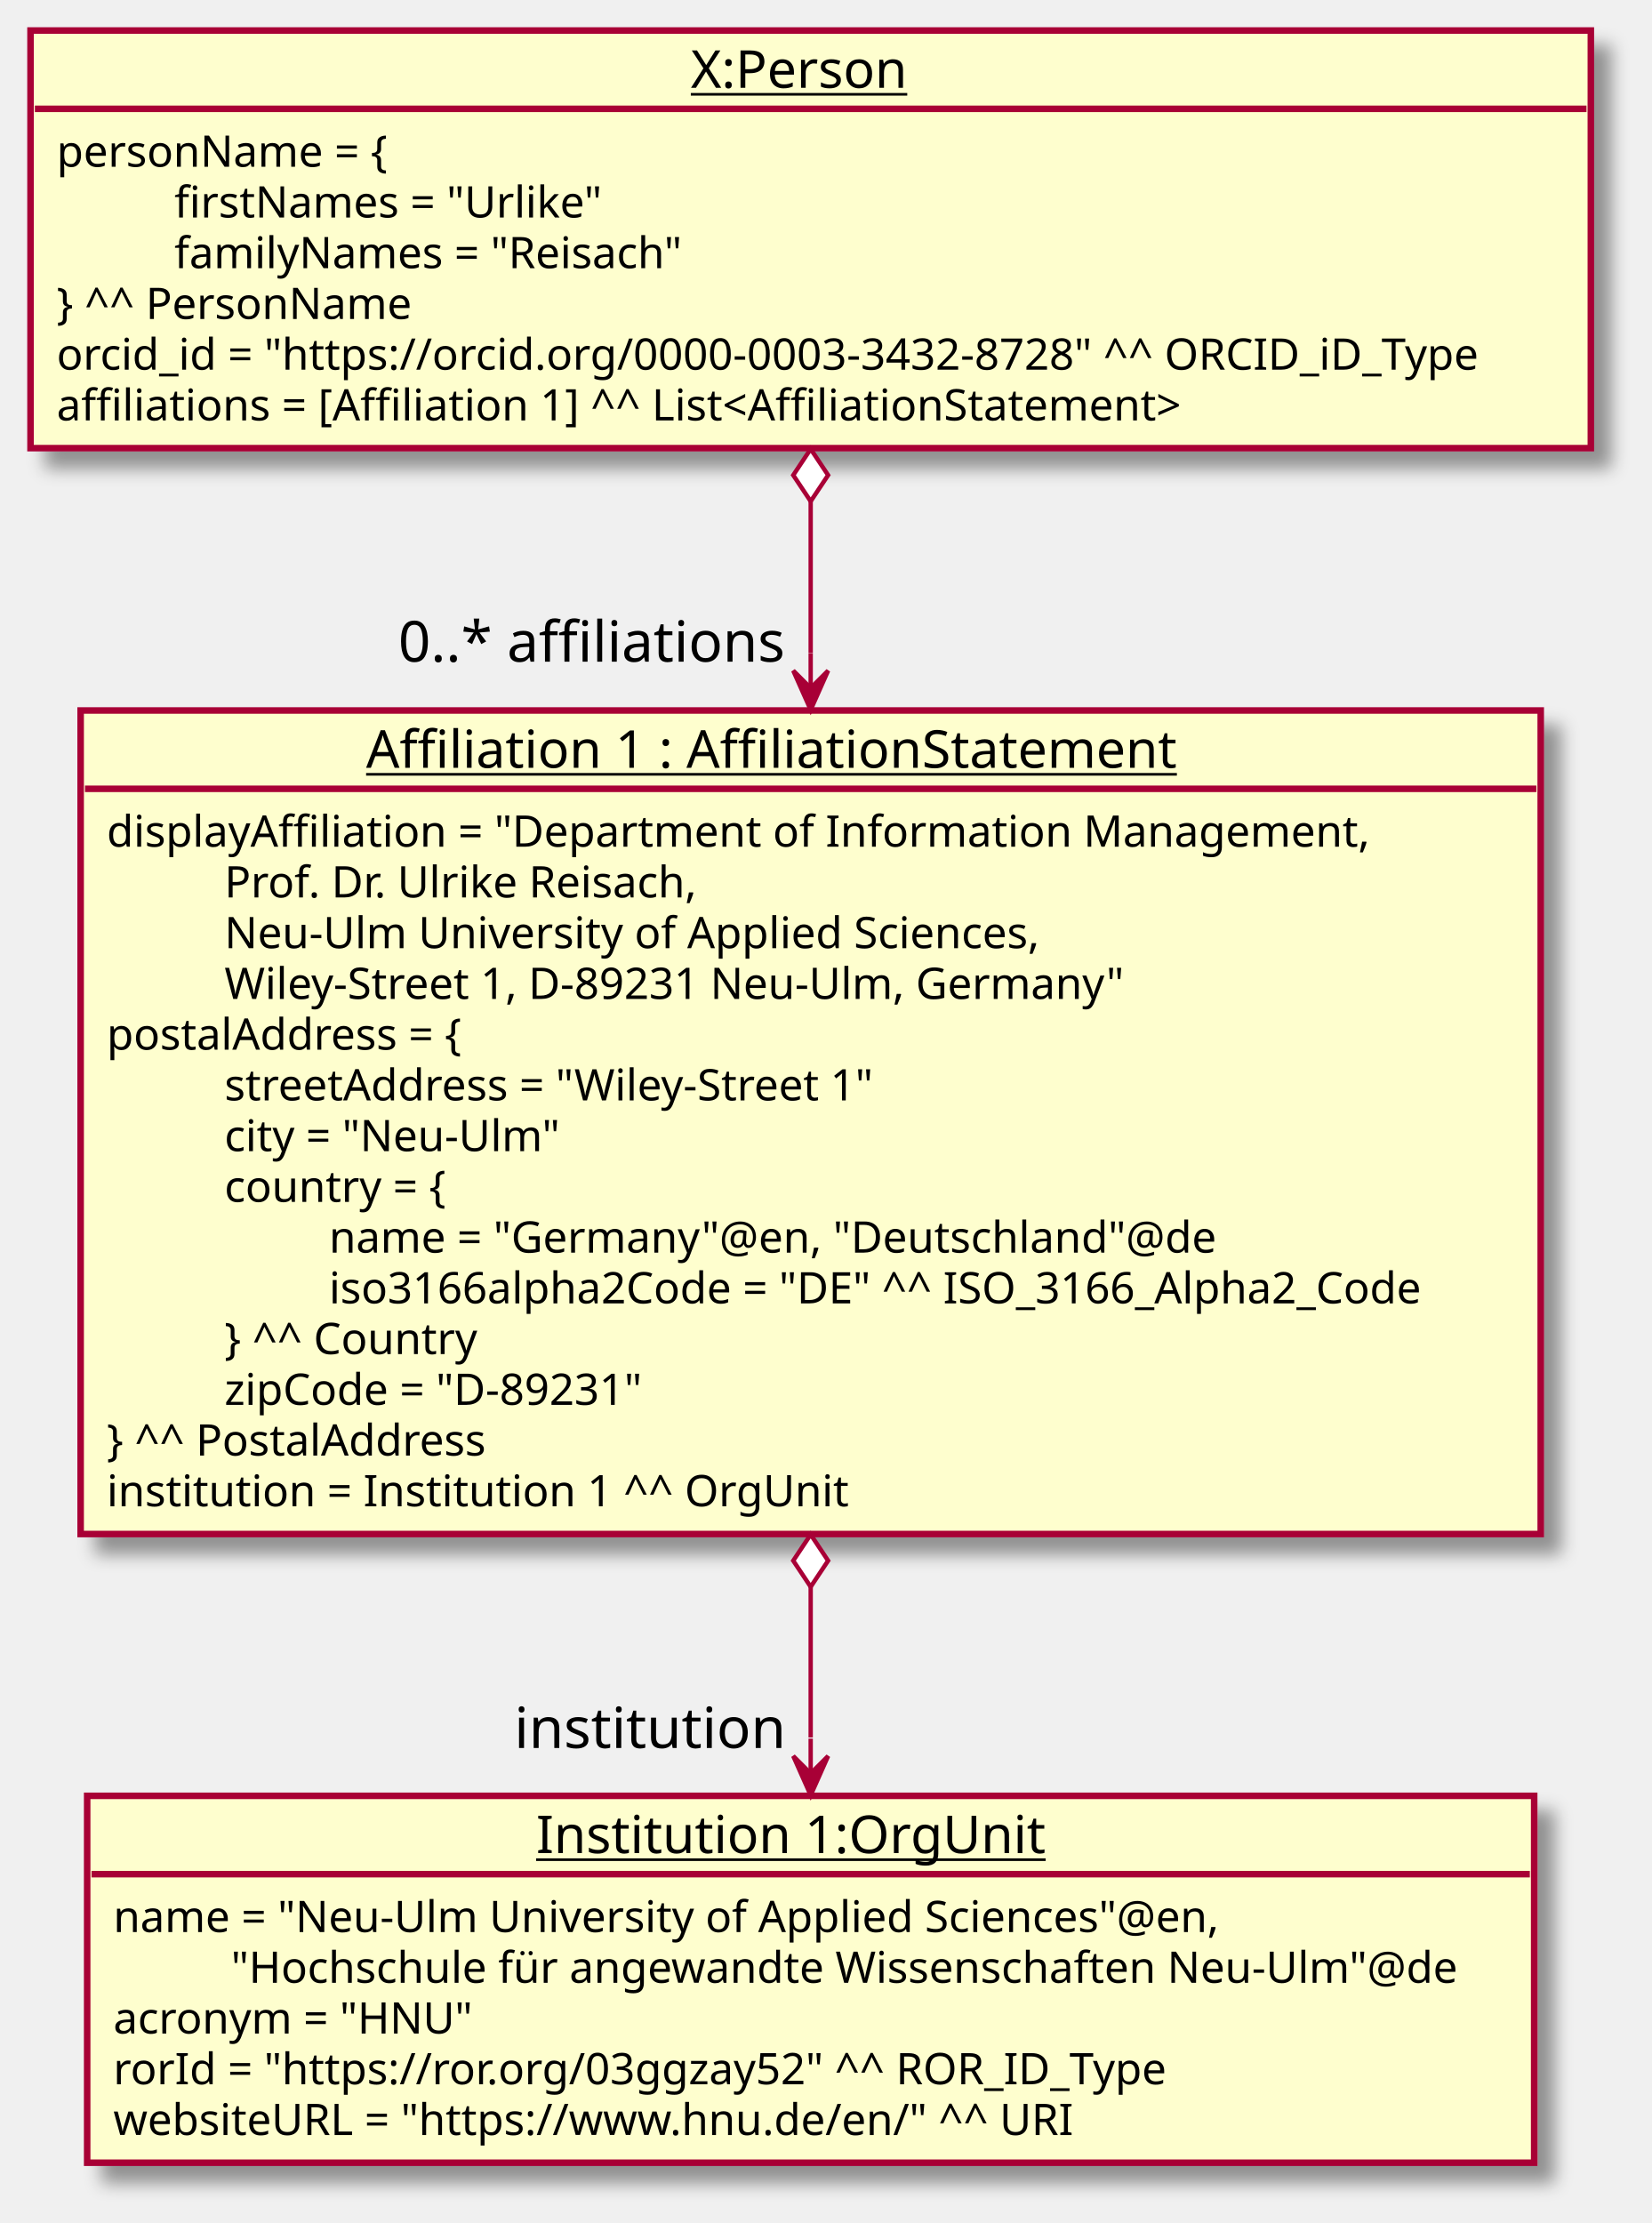
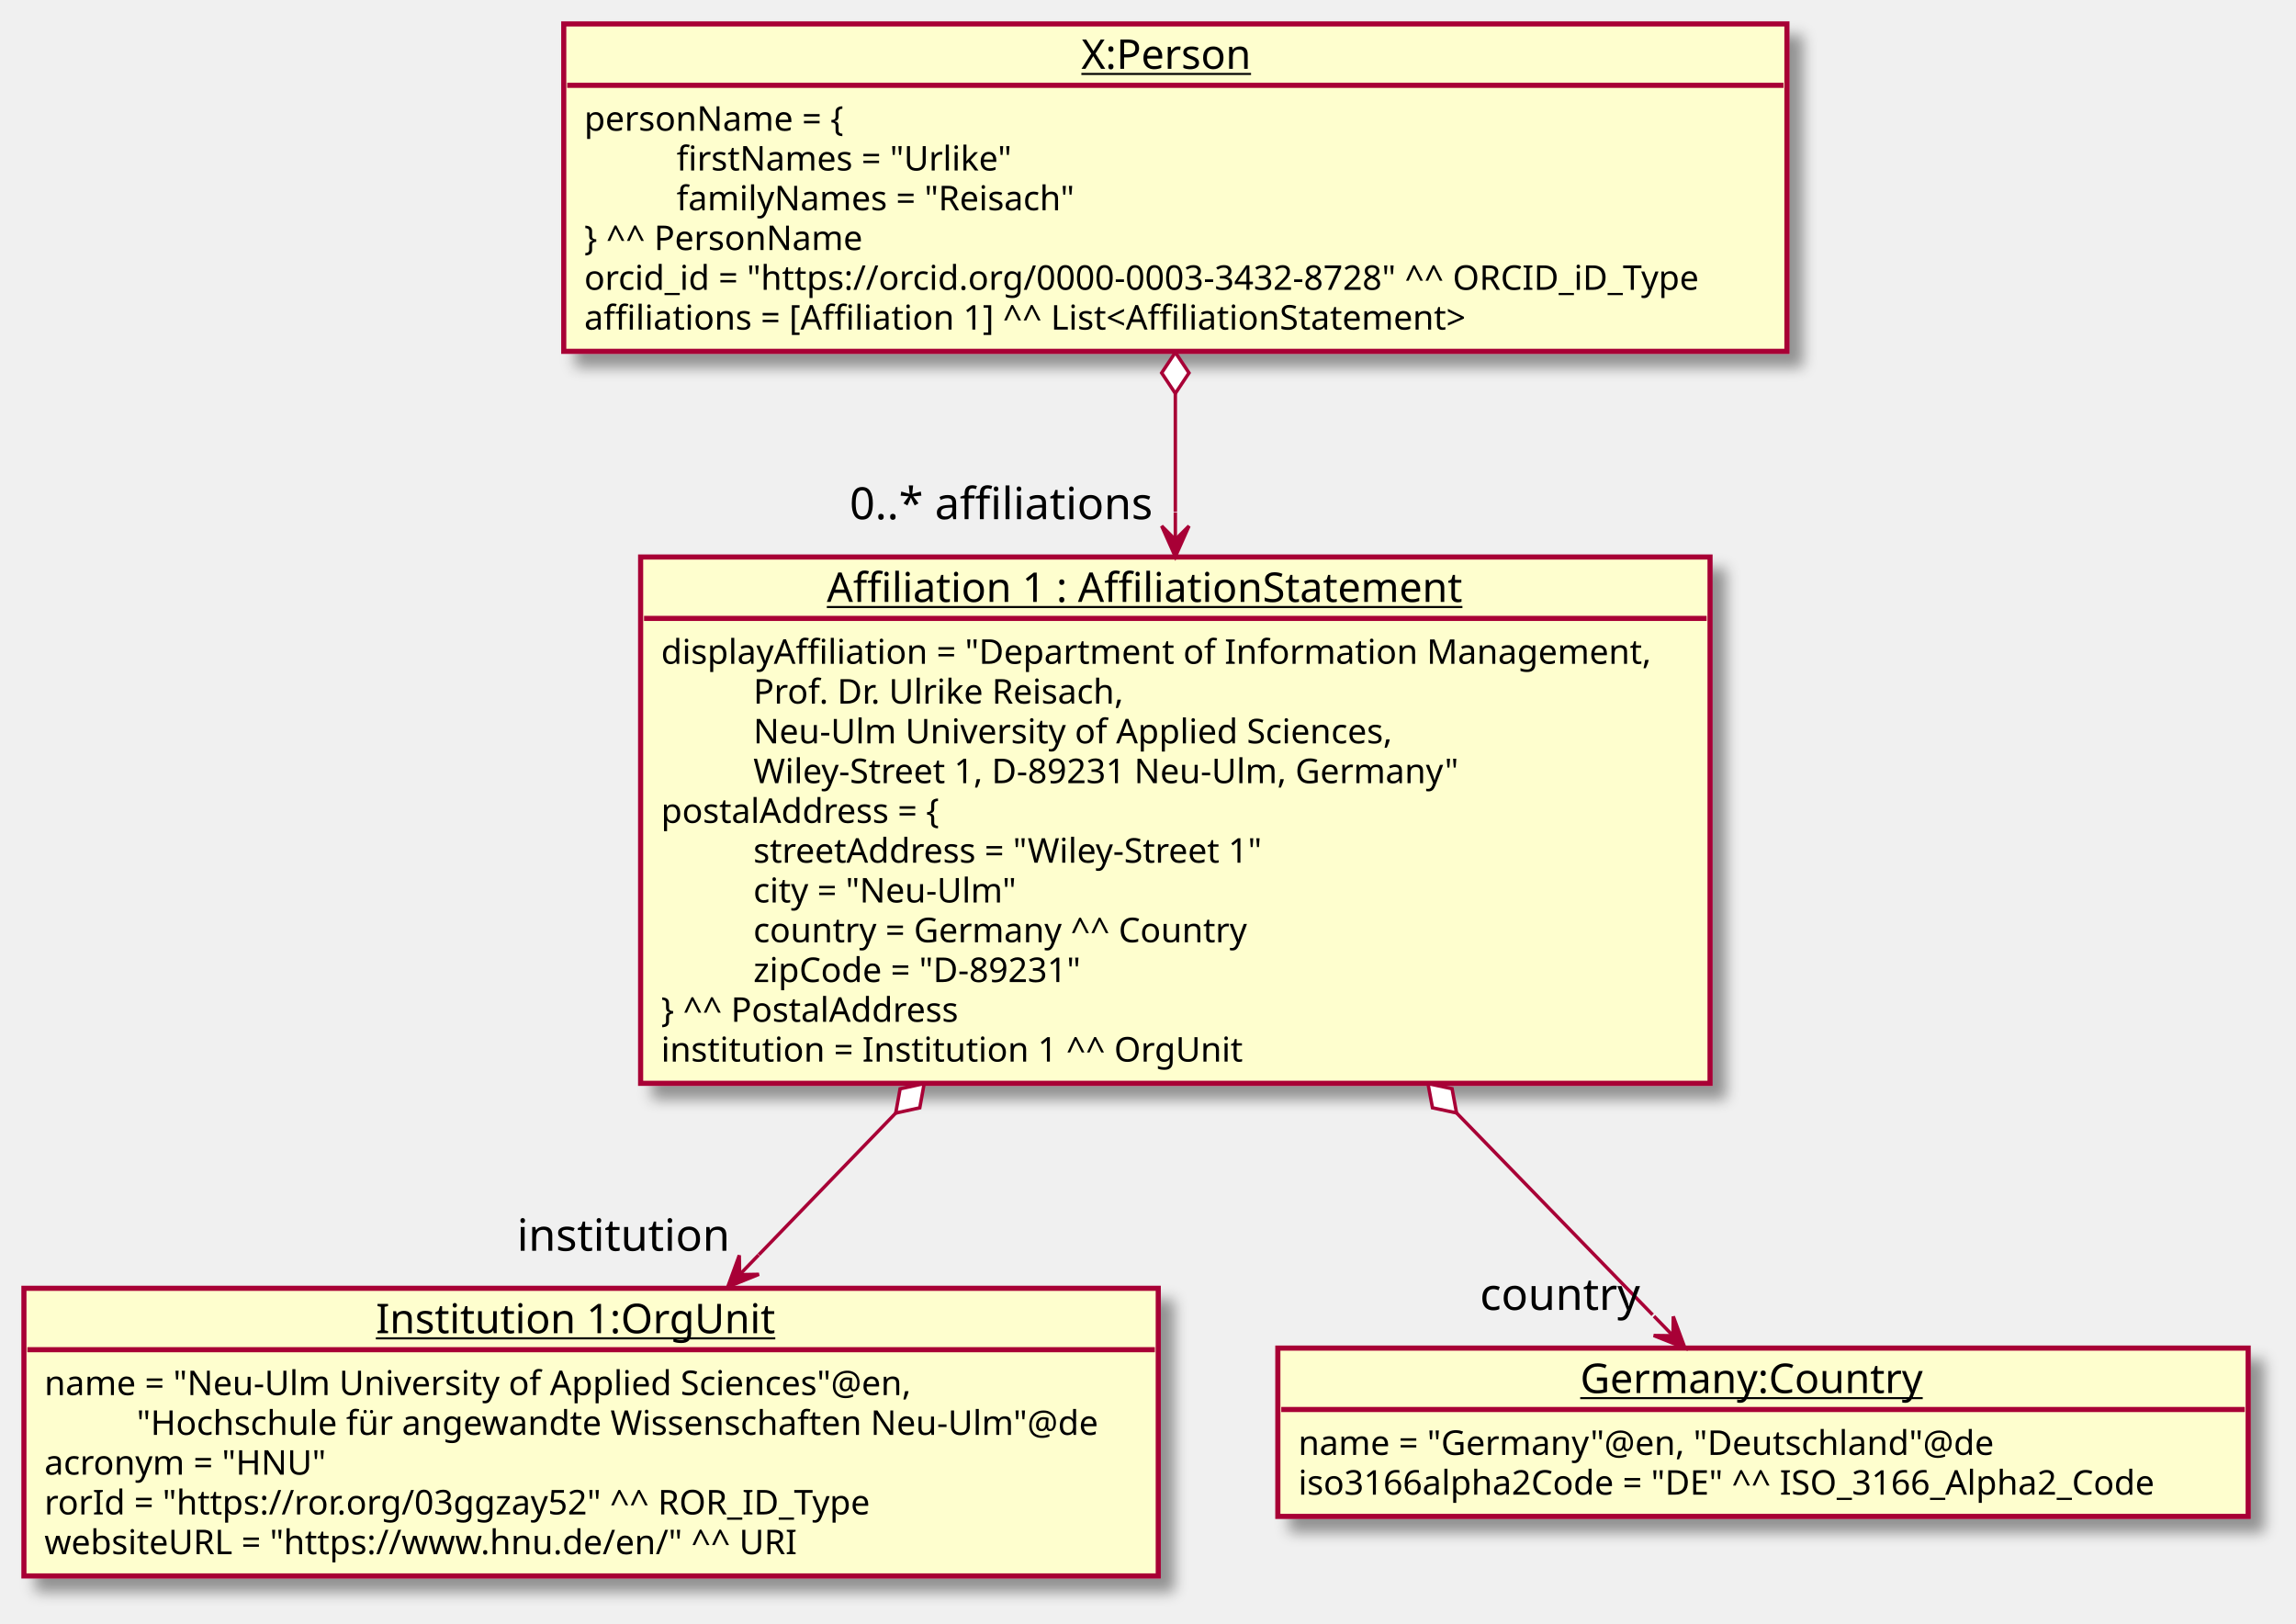
- <svg xmlns="http://www.w3.org/2000/svg" contentScriptType="application/ecmascript" contentStyleType="text/css" height="510px" preserveAspectRatio="none" style="width:379px;height:510px;background:#FFFFFF;" version="1.1" viewBox="0 0 379 510" width="379px" zoomAndPan="magnify">
+ <svg xmlns="http://www.w3.org/2000/svg" contentScriptType="application/ecmascript" contentStyleType="text/css" height="475px" preserveAspectRatio="none" style="width:672px;height:475px;background:#FFFFFF;" version="1.1" viewBox="0 0 672 475" width="672px" zoomAndPan="magnify">
  <defs>
-     <filter height="300%" id="fdzw3ub09g2nb" width="300%" x="-1" y="-1">
+     <filter height="300%" id="f1cqbmp23tecm4" width="300%" x="-1" y="-1">
      <feGaussianBlur result="blurOut" stdDeviation="2.0" />
      <feColorMatrix in="blurOut" result="blurOut2" type="matrix" values="0 0 0 0 0 0 0 0 0 0 0 0 0 0 0 0 0 0 .4 0" />
      <feOffset dx="4.0" dy="4.0" in="blurOut2" result="blurOut3" />
      <feBlend in="SourceGraphic" in2="blurOut3" mode="normal" />
    </filter>
  </defs>
  <g>
-     <rect fill="#FEFECE" filter="url(#fdzw3ub09g2nb)" height="95.812" style="stroke:#A80036;stroke-width:1.5;" width="358" x="7" y="7" />
-     <text fill="#000000" font-family="sans-serif" font-size="12" lengthAdjust="spacing" text-decoration="underline" textLength="55" x="158.5" y="20.139">X:Person</text>
-     <line style="stroke:#A80036;stroke-width:1.5;" x1="8" x2="364" y1="24.969" y2="24.969" />
-     <text fill="#000000" font-family="sans-serif" font-size="10" lengthAdjust="spacing" textLength="83" x="13" y="38.251">personName = {</text>
-     <text fill="#000000" font-family="sans-serif" font-size="10" lengthAdjust="spacing" textLength="105" x="40" y="49.892">firstNames = "Urlike"</text>
-     <text fill="#000000" font-family="sans-serif" font-size="10" lengthAdjust="spacing" textLength="126" x="40" y="61.532">familyNames = "Reisach"</text>
-     <text fill="#000000" font-family="sans-serif" font-size="10" lengthAdjust="spacing" textLength="92" x="13" y="73.173">} ^^ PersonName</text>
-     <text fill="#000000" font-family="sans-serif" font-size="10" lengthAdjust="spacing" textLength="346" x="13" y="84.814">orcid_id = "https://orcid.org/0000-0003-3432-8728" ^^ ORCID_iD_Type</text>
-     <text fill="#000000" font-family="sans-serif" font-size="10" lengthAdjust="spacing" textLength="278" x="13" y="96.454">affiliations = [Affiliation 1] ^^ List&lt;AffiliationStatement&gt;</text>
-     <rect fill="#FEFECE" filter="url(#fdzw3ub09g2nb)" height="84.172" style="stroke:#A80036;stroke-width:1.5;" width="332" x="20" y="412" />
-     <text fill="#000000" font-family="sans-serif" font-size="12" lengthAdjust="spacing" text-decoration="underline" textLength="126" x="123" y="425.139">Institution 1:OrgUnit</text>
-     <line style="stroke:#A80036;stroke-width:1.5;" x1="21" x2="351" y1="429.969" y2="429.969" />
-     <text fill="#000000" font-family="sans-serif" font-size="10" lengthAdjust="spacing" textLength="270" x="26" y="443.251">name = "Neu-Ulm University of Applied Sciences"@en,</text>
-     <text fill="#000000" font-family="sans-serif" font-size="10" lengthAdjust="spacing" textLength="293" x="53" y="454.892">"Hochschule für angewandte Wissenschaften Neu-Ulm"@de</text>
-     <text fill="#000000" font-family="sans-serif" font-size="10" lengthAdjust="spacing" textLength="91" x="26" y="466.532">acronym = "HNU"</text>
-     <text fill="#000000" font-family="sans-serif" font-size="10" lengthAdjust="spacing" textLength="258" x="26" y="478.173">rorId = "https://ror.org/03ggzay52" ^^ ROR_ID_Type</text>
-     <text fill="#000000" font-family="sans-serif" font-size="10" lengthAdjust="spacing" textLength="234" x="26" y="489.813">websiteURL = "https://www.hnu.de/en/" ^^ URI</text>
-     <rect fill="#FEFECE" filter="url(#fdzw3ub09g2nb)" height="188.938" style="stroke:#A80036;stroke-width:1.5;" width="335" x="18.5" y="163" />
-     <text fill="#000000" font-family="sans-serif" font-size="12" lengthAdjust="spacing" text-decoration="underline" textLength="204" x="84" y="176.139">Affiliation 1 : AffiliationStatement</text>
-     <line style="stroke:#A80036;stroke-width:1.5;" x1="19.5" x2="352.5" y1="180.969" y2="180.969" />
-     <text fill="#000000" font-family="sans-serif" font-size="10" lengthAdjust="spacing" textLength="301" x="24.5" y="194.251">displayAffiliation = "Department of Information Management,</text>
-     <text fill="#000000" font-family="sans-serif" font-size="10" lengthAdjust="spacing" textLength="115" x="51.5" y="205.892">Prof. Dr. Ulrike Reisach,</text>
-     <text fill="#000000" font-family="sans-serif" font-size="10" lengthAdjust="spacing" textLength="195" x="51.5" y="217.532">Neu-Ulm University of Applied Sciences,</text>
-     <text fill="#000000" font-family="sans-serif" font-size="10" lengthAdjust="spacing" textLength="221" x="51.5" y="229.173">Wiley-Street 1, D-89231 Neu-Ulm, Germany"</text>
-     <text fill="#000000" font-family="sans-serif" font-size="10" lengthAdjust="spacing" textLength="88" x="24.5" y="240.814">postalAddress = {</text>
-     <text fill="#000000" font-family="sans-serif" font-size="10" lengthAdjust="spacing" textLength="161" x="51.5" y="252.454">streetAddress = "Wiley-Street 1"</text>
-     <text fill="#000000" font-family="sans-serif" font-size="10" lengthAdjust="spacing" textLength="85" x="51.5" y="264.095">city = "Neu-Ulm"</text>
-     <text fill="#000000" font-family="sans-serif" font-size="10" lengthAdjust="spacing" textLength="57" x="51.5" y="275.735">country = {</text>
-     <text fill="#000000" font-family="sans-serif" font-size="10" lengthAdjust="spacing" textLength="220" x="75.5" y="287.376">name = "Germany"@en, "Deutschland"@de</text>
-     <text fill="#000000" font-family="sans-serif" font-size="10" lengthAdjust="spacing" textLength="272" x="75.5" y="299.017">iso3166alpha2Code = "DE" ^^ ISO_3166_Alpha2_Code</text>
-     <text fill="#000000" font-family="sans-serif" font-size="10" lengthAdjust="spacing" textLength="68" x="51.5" y="310.657">} ^^ Country</text>
-     <text fill="#000000" font-family="sans-serif" font-size="10" lengthAdjust="spacing" textLength="105" x="51.5" y="322.298">zipCode = "D-89231"</text>
-     <text fill="#000000" font-family="sans-serif" font-size="10" lengthAdjust="spacing" textLength="97" x="24.5" y="333.938">} ^^ PostalAddress</text>
-     <text fill="#000000" font-family="sans-serif" font-size="10" lengthAdjust="spacing" textLength="178" x="24.5" y="345.579">institution = Institution 1 ^^ OrgUnit</text>
-     <path codeLine="64" d="M186,364.05 C186,364.05 186,388.14 186,398.62 " fill="none" id="Aff1-Ins1" style="stroke:#A80036;stroke-width:1.0;" />
-     <polygon fill="#A80036" points="186,411.87,190,402.87,186,406.87,182,402.87,186,411.87" style="stroke:#A80036;stroke-width:1.0;" />
-     <line style="stroke:#A80036;stroke-width:1.0;" x1="186" x2="186" y1="406.87" y2="398.87" />
-     <polygon fill="#FFFFFF" points="186,352.05,182,358.05,186,364.05,190,358.05,186,352.05" style="stroke:#A80036;stroke-width:1.0;" />
-     <text fill="#000000" font-family="sans-serif" font-size="13" lengthAdjust="spacing" textLength="63" x="117.98" y="401.024">institution</text>
-     <path codeLine="65" d="M186,115.01 C186,115.01 186,138.25 186,149.8 " fill="none" id="X-Aff1" style="stroke:#A80036;stroke-width:1.0;" />
-     <polygon fill="#A80036" points="186,162.86,190,153.86,186,157.86,182,153.86,186,162.86" style="stroke:#A80036;stroke-width:1.0;" />
-     <line style="stroke:#A80036;stroke-width:1.0;" x1="186" x2="186" y1="157.86" y2="149.86" />
-     <polygon fill="#FFFFFF" points="186,103.01,182,109.01,186,115.01,190,109.01,186,103.01" style="stroke:#A80036;stroke-width:1.0;" />
-     <text fill="#000000" font-family="sans-serif" font-size="13" lengthAdjust="spacing" textLength="91" x="91.374" y="151.795">0..* affiliations</text>
+     <rect fill="#FEFECE" filter="url(#f1cqbmp23tecm4)" height="95.812" style="stroke:#A80036;stroke-width:1.5;" width="358" x="165" y="7" />
+     <text fill="#000000" font-family="sans-serif" font-size="12" lengthAdjust="spacing" text-decoration="underline" textLength="55" x="316.5" y="20.139">X:Person</text>
+     <line style="stroke:#A80036;stroke-width:1.5;" x1="166" x2="522" y1="24.969" y2="24.969" />
+     <text fill="#000000" font-family="sans-serif" font-size="10" lengthAdjust="spacing" textLength="83" x="171" y="38.251">personName = {</text>
+     <text fill="#000000" font-family="sans-serif" font-size="10" lengthAdjust="spacing" textLength="105" x="198" y="49.892">firstNames = "Urlike"</text>
+     <text fill="#000000" font-family="sans-serif" font-size="10" lengthAdjust="spacing" textLength="126" x="198" y="61.532">familyNames = "Reisach"</text>
+     <text fill="#000000" font-family="sans-serif" font-size="10" lengthAdjust="spacing" textLength="92" x="171" y="73.173">} ^^ PersonName</text>
+     <text fill="#000000" font-family="sans-serif" font-size="10" lengthAdjust="spacing" textLength="346" x="171" y="84.814">orcid_id = "https://orcid.org/0000-0003-3432-8728" ^^ ORCID_iD_Type</text>
+     <text fill="#000000" font-family="sans-serif" font-size="10" lengthAdjust="spacing" textLength="278" x="171" y="96.454">affiliations = [Affiliation 1] ^^ List&lt;AffiliationStatement&gt;</text>
+     <rect fill="#FEFECE" filter="url(#f1cqbmp23tecm4)" height="84.172" style="stroke:#A80036;stroke-width:1.5;" width="332" x="7" y="377" />
+     <text fill="#000000" font-family="sans-serif" font-size="12" lengthAdjust="spacing" text-decoration="underline" textLength="126" x="110" y="390.139">Institution 1:OrgUnit</text>
+     <line style="stroke:#A80036;stroke-width:1.5;" x1="8" x2="338" y1="394.969" y2="394.969" />
+     <text fill="#000000" font-family="sans-serif" font-size="10" lengthAdjust="spacing" textLength="270" x="13" y="408.251">name = "Neu-Ulm University of Applied Sciences"@en,</text>
+     <text fill="#000000" font-family="sans-serif" font-size="10" lengthAdjust="spacing" textLength="293" x="40" y="419.892">"Hochschule für angewandte Wissenschaften Neu-Ulm"@de</text>
+     <text fill="#000000" font-family="sans-serif" font-size="10" lengthAdjust="spacing" textLength="91" x="13" y="431.532">acronym = "HNU"</text>
+     <text fill="#000000" font-family="sans-serif" font-size="10" lengthAdjust="spacing" textLength="258" x="13" y="443.173">rorId = "https://ror.org/03ggzay52" ^^ ROR_ID_Type</text>
+     <text fill="#000000" font-family="sans-serif" font-size="10" lengthAdjust="spacing" textLength="234" x="13" y="454.813">websiteURL = "https://www.hnu.de/en/" ^^ URI</text>
+     <rect fill="#FEFECE" filter="url(#f1cqbmp23tecm4)" height="49.25" style="stroke:#A80036;stroke-width:1.5;" width="284" x="374" y="394.5" />
+     <text fill="#000000" font-family="sans-serif" font-size="12" lengthAdjust="spacing" text-decoration="underline" textLength="107" x="462.5" y="407.639">Germany:Country</text>
+     <line style="stroke:#A80036;stroke-width:1.5;" x1="375" x2="657" y1="412.469" y2="412.469" />
+     <text fill="#000000" font-family="sans-serif" font-size="10" lengthAdjust="spacing" textLength="220" x="380" y="425.751">name = "Germany"@en, "Deutschland"@de</text>
+     <text fill="#000000" font-family="sans-serif" font-size="10" lengthAdjust="spacing" textLength="272" x="380" y="437.392">iso3166alpha2Code = "DE" ^^ ISO_3166_Alpha2_Code</text>
+     <rect fill="#FEFECE" filter="url(#f1cqbmp23tecm4)" height="154.016" style="stroke:#A80036;stroke-width:1.5;" width="313" x="187.5" y="163" />
+     <text fill="#000000" font-family="sans-serif" font-size="12" lengthAdjust="spacing" text-decoration="underline" textLength="204" x="242" y="176.139">Affiliation 1 : AffiliationStatement</text>
+     <line style="stroke:#A80036;stroke-width:1.5;" x1="188.5" x2="499.5" y1="180.969" y2="180.969" />
+     <text fill="#000000" font-family="sans-serif" font-size="10" lengthAdjust="spacing" textLength="301" x="193.5" y="194.251">displayAffiliation = "Department of Information Management,</text>
+     <text fill="#000000" font-family="sans-serif" font-size="10" lengthAdjust="spacing" textLength="115" x="220.5" y="205.892">Prof. Dr. Ulrike Reisach,</text>
+     <text fill="#000000" font-family="sans-serif" font-size="10" lengthAdjust="spacing" textLength="195" x="220.5" y="217.532">Neu-Ulm University of Applied Sciences,</text>
+     <text fill="#000000" font-family="sans-serif" font-size="10" lengthAdjust="spacing" textLength="221" x="220.5" y="229.173">Wiley-Street 1, D-89231 Neu-Ulm, Germany"</text>
+     <text fill="#000000" font-family="sans-serif" font-size="10" lengthAdjust="spacing" textLength="88" x="193.5" y="240.814">postalAddress = {</text>
+     <text fill="#000000" font-family="sans-serif" font-size="10" lengthAdjust="spacing" textLength="161" x="220.5" y="252.454">streetAddress = "Wiley-Street 1"</text>
+     <text fill="#000000" font-family="sans-serif" font-size="10" lengthAdjust="spacing" textLength="85" x="220.5" y="264.095">city = "Neu-Ulm"</text>
+     <text fill="#000000" font-family="sans-serif" font-size="10" lengthAdjust="spacing" textLength="159" x="220.5" y="275.735">country = Germany ^^ Country</text>
+     <text fill="#000000" font-family="sans-serif" font-size="10" lengthAdjust="spacing" textLength="105" x="220.5" y="287.376">zipCode = "D-89231"</text>
+     <text fill="#000000" font-family="sans-serif" font-size="10" lengthAdjust="spacing" textLength="97" x="193.5" y="299.017">} ^^ PostalAddress</text>
+     <text fill="#000000" font-family="sans-serif" font-size="10" lengthAdjust="spacing" textLength="178" x="193.5" y="310.657">institution = Institution 1 ^^ OrgUnit</text>
+     <path codeLine="68" d="M262.158,325.726 C262.158,325.726 234.34,354.5 222.1,367.18 " fill="none" id="Aff1-Ins1" style="stroke:#A80036;stroke-width:1.0;" />
+     <polygon fill="#A80036" points="213,376.6,222.131,372.908,216.475,373.005,216.378,367.349,213,376.6" style="stroke:#A80036;stroke-width:1.0;" />
+     <line style="stroke:#A80036;stroke-width:1.0;" x1="216.475" x2="222.03" y1="373.005" y2="367.25" />
+     <polygon fill="#FFFFFF" points="270.49,317.09,263.445,318.63,262.158,325.726,269.202,324.185,270.49,317.09" style="stroke:#A80036;stroke-width:1.0;" />
+     <text fill="#000000" font-family="sans-serif" font-size="13" lengthAdjust="spacing" textLength="63" x="151.302" y="366.023">institution</text>
+     <path codeLine="69" d="M426.312,325.687 C426.312,325.687 467.6,368.19 483.7,384.76 " fill="none" id="Aff1-Ger" style="stroke:#A80036;stroke-width:1.0;" />
+     <polygon fill="#A80036" points="493.15,394.48,489.743,385.239,489.664,390.895,484.008,390.816,493.15,394.48" style="stroke:#A80036;stroke-width:1.0;" />
+     <line style="stroke:#A80036;stroke-width:1.0;" x1="489.664" x2="484.09" y1="390.895" y2="385.16" />
+     <polygon fill="#FFFFFF" points="417.94,317.09,419.261,324.179,426.312,325.687,424.992,318.598,417.94,317.09" style="stroke:#A80036;stroke-width:1.0;" />
+     <text fill="#000000" font-family="sans-serif" font-size="13" lengthAdjust="spacing" textLength="48" x="433.145" y="383.327">country</text>
+     <path codeLine="70" d="M344,115.13 C344,115.13 344,138.43 344,149.73 " fill="none" id="X-Aff1" style="stroke:#A80036;stroke-width:1.0;" />
+     <polygon fill="#A80036" points="344,162.92,348,153.92,344,157.92,340,153.92,344,162.92" style="stroke:#A80036;stroke-width:1.0;" />
+     <line style="stroke:#A80036;stroke-width:1.0;" x1="344" x2="344" y1="157.92" y2="149.92" />
+     <polygon fill="#FFFFFF" points="344,103.13,340,109.13,344,115.13,348,109.13,344,103.13" style="stroke:#A80036;stroke-width:1.0;" />
+     <text fill="#000000" font-family="sans-serif" font-size="13" lengthAdjust="spacing" textLength="91" x="248.663" y="151.931">0..* affiliations</text>
  </g>
</svg>
